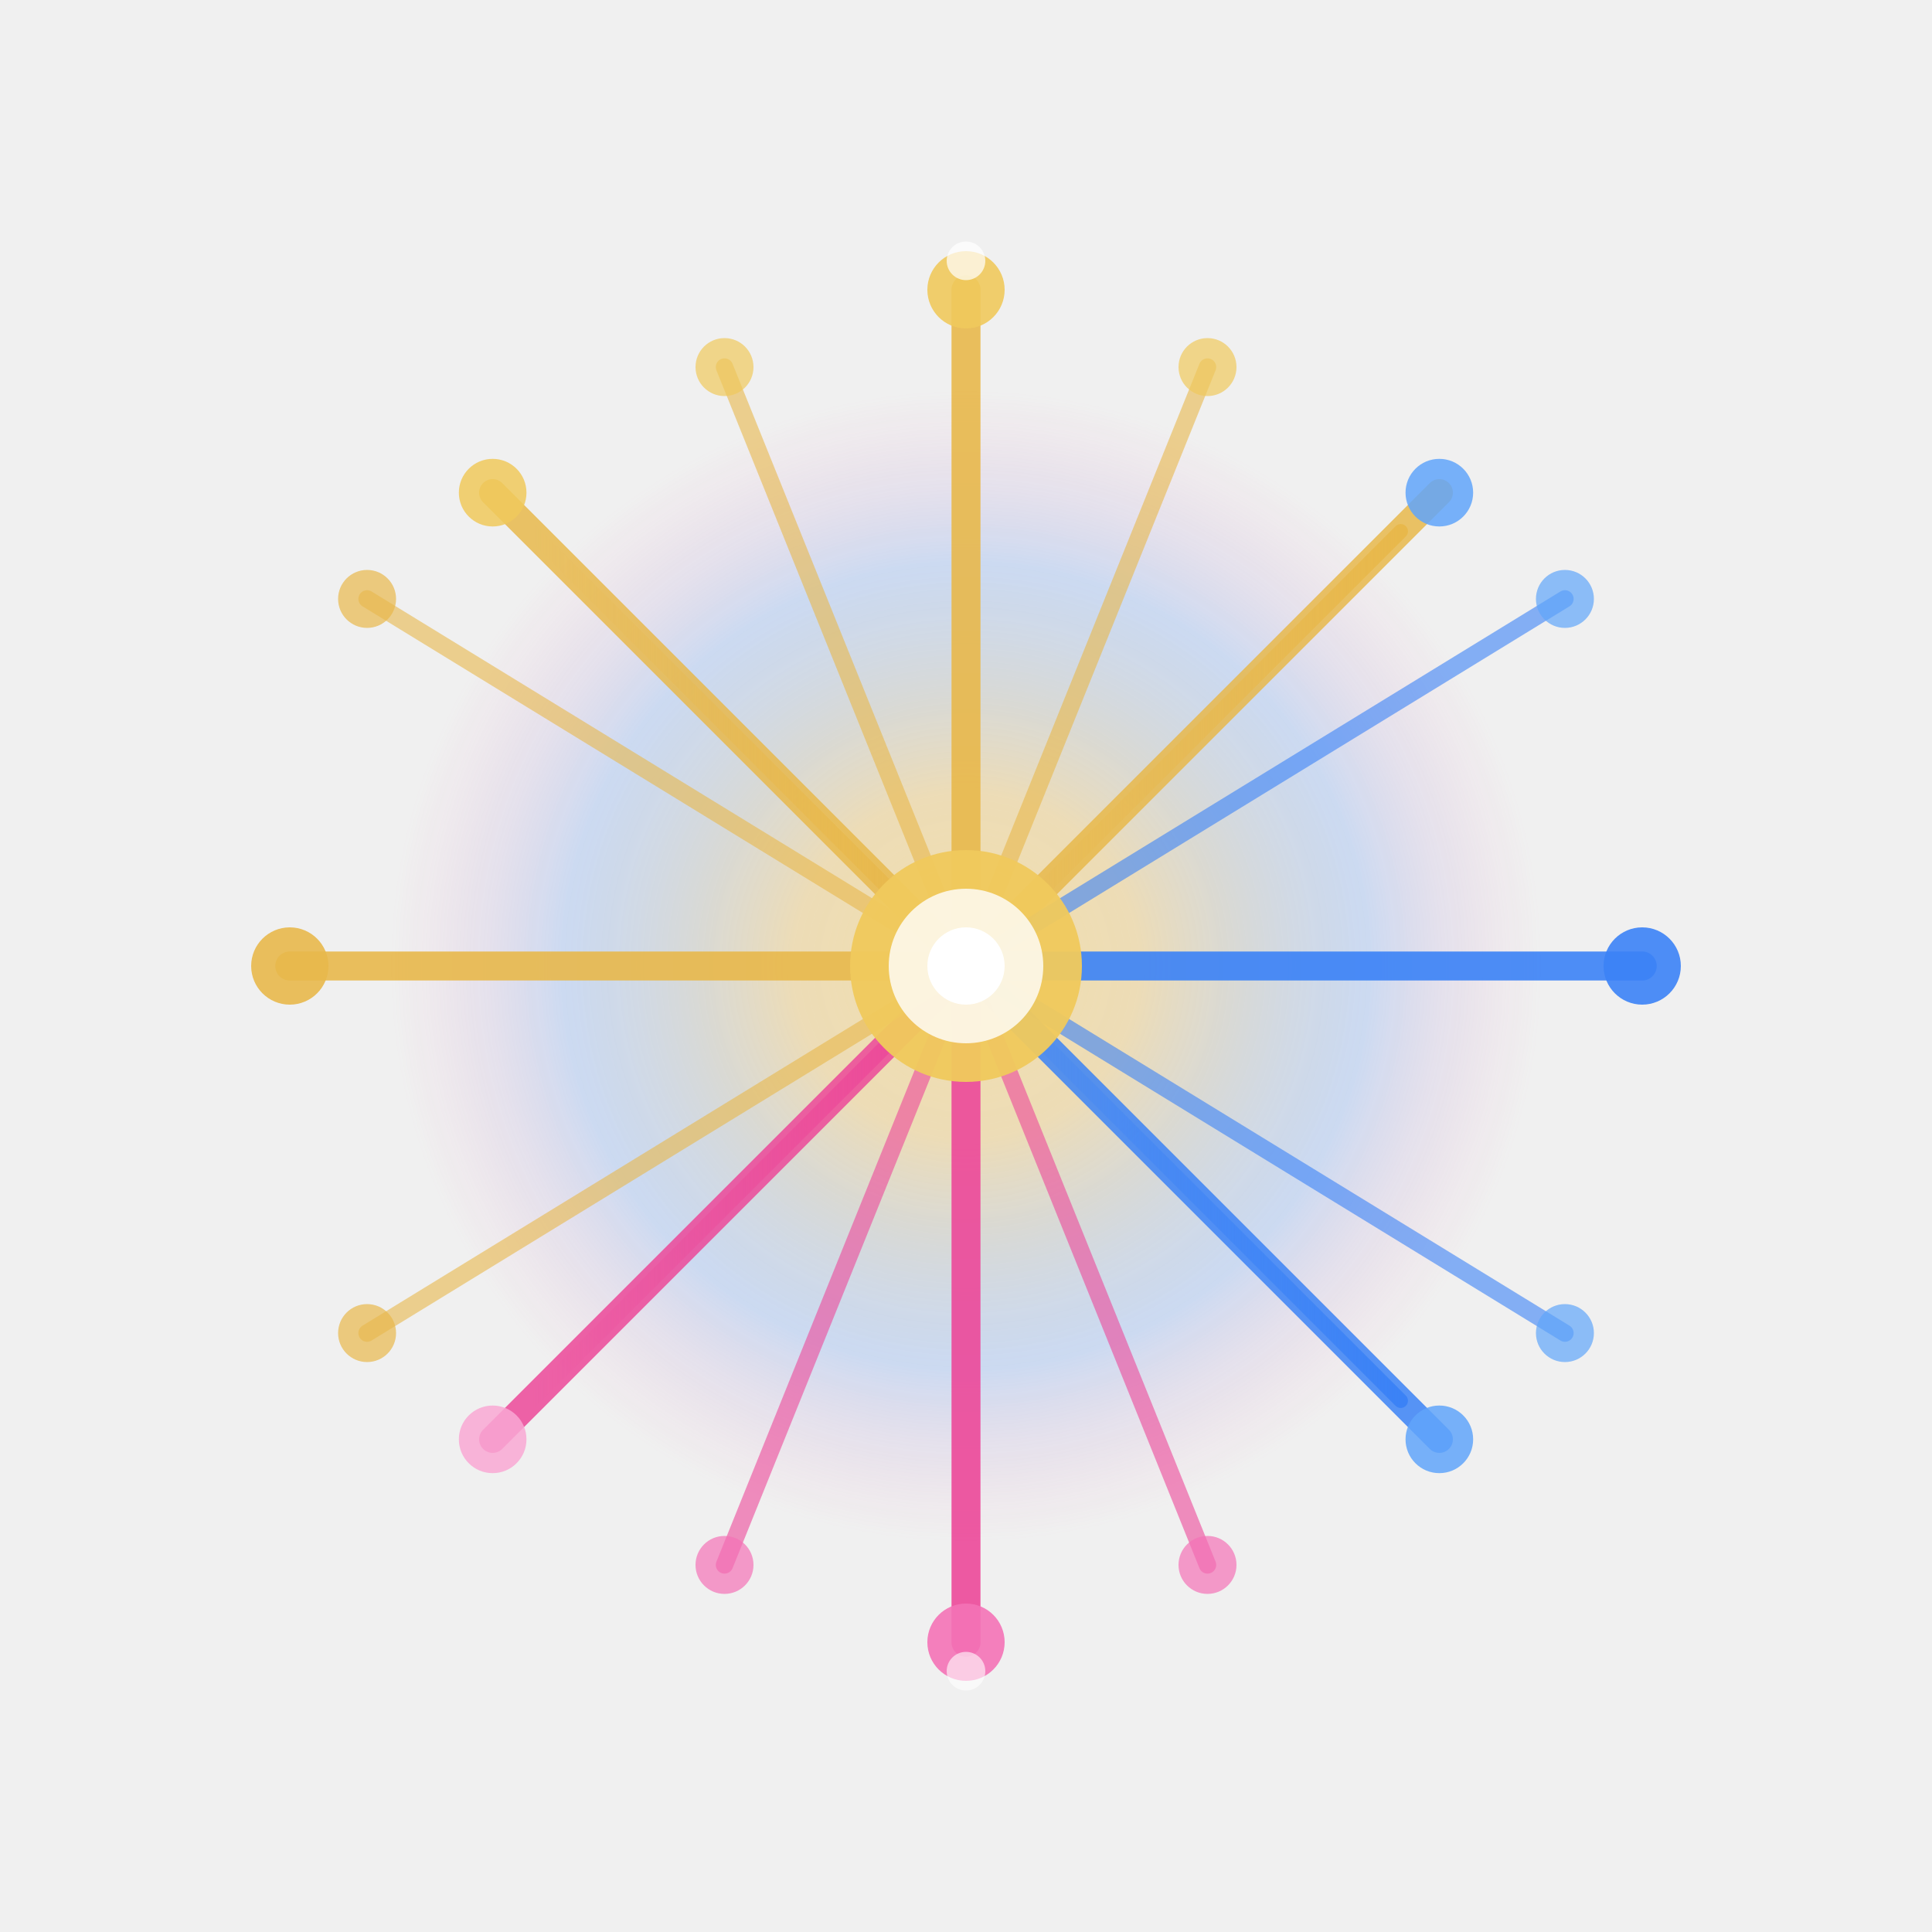
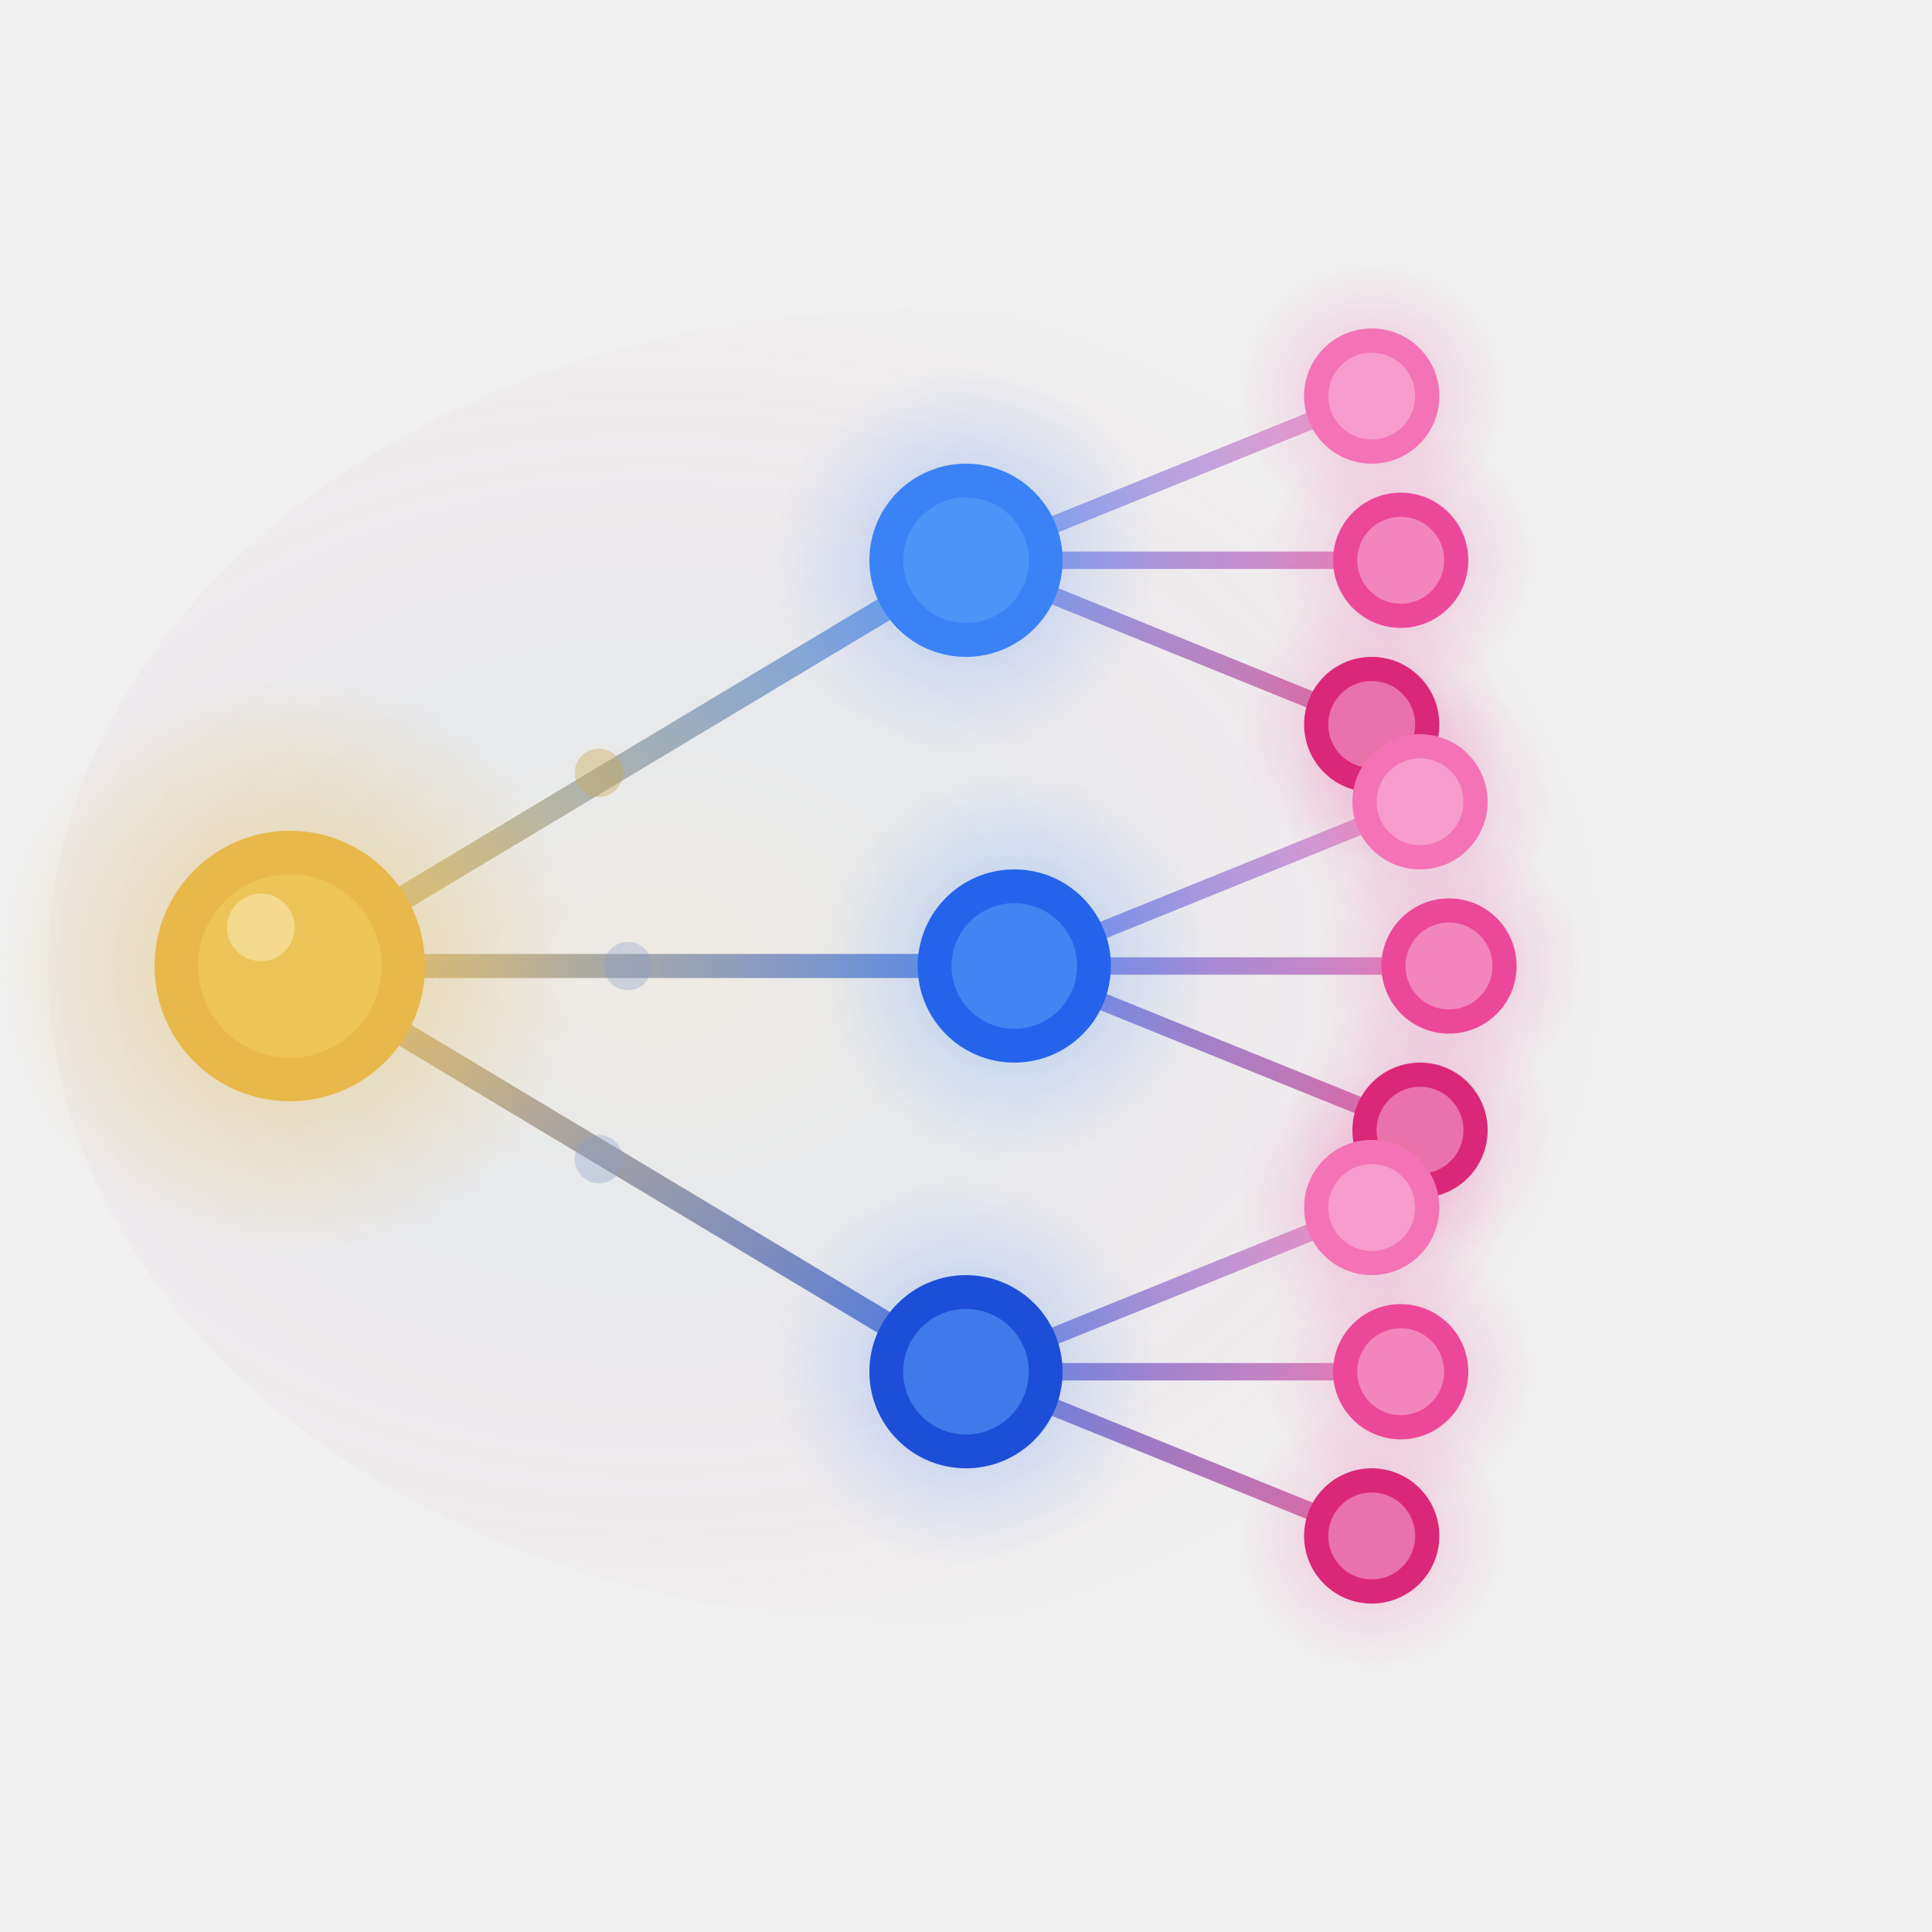
<svg xmlns="http://www.w3.org/2000/svg" viewBox="0 0 200 200" width="200" height="200">
  <defs>
-     <radialGradient id="burst" cx="50%" cy="50%" r="50%">
-       <stop offset="0%" stop-color="#f0c95c" stop-opacity="0.9" />
-       <stop offset="30%" stop-color="#e8b84b" stop-opacity="0.7" />
-       <stop offset="70%" stop-color="#3b82f6" stop-opacity="0.4" />
+     <linearGradient id="gb1" x1="30" y1="100" x2="100" y2="58" gradientUnits="userSpaceOnUse">
+       <stop offset="0%" stop-color="#e8b84b" />
+       <stop offset="100%" stop-color="#3b82f6" />
+     </linearGradient>
+     <linearGradient id="gb2" x1="30" y1="100" x2="105" y2="100" gradientUnits="userSpaceOnUse">
+       <stop offset="0%" stop-color="#e8b84b" />
+       <stop offset="100%" stop-color="#2563eb" />
+     </linearGradient>
+     <linearGradient id="gb3" x1="30" y1="100" x2="100" y2="142" gradientUnits="userSpaceOnUse">
+       <stop offset="0%" stop-color="#e8b84b" />
+       <stop offset="100%" stop-color="#1d4ed8" />
+     </linearGradient>
+     <linearGradient id="bp1a" x1="100" y1="58" x2="142" y2="41" gradientUnits="userSpaceOnUse">
+       <stop offset="0%" stop-color="#3b82f6" />
+       <stop offset="100%" stop-color="#f472b6" />
+     </linearGradient>
+     <linearGradient id="bp1b" x1="100" y1="58" x2="145" y2="58" gradientUnits="userSpaceOnUse">
+       <stop offset="0%" stop-color="#3b82f6" />
+       <stop offset="100%" stop-color="#ec4899" />
+     </linearGradient>
+     <linearGradient id="bp1c" x1="100" y1="58" x2="142" y2="75" gradientUnits="userSpaceOnUse">
+       <stop offset="0%" stop-color="#3b82f6" />
+       <stop offset="100%" stop-color="#db2777" />
+     </linearGradient>
+     <linearGradient id="bp2a" x1="105" y1="100" x2="147" y2="83" gradientUnits="userSpaceOnUse">
+       <stop offset="0%" stop-color="#2563eb" />
+       <stop offset="100%" stop-color="#f472b6" />
+     </linearGradient>
+     <linearGradient id="bp2b" x1="105" y1="100" x2="150" y2="100" gradientUnits="userSpaceOnUse">
+       <stop offset="0%" stop-color="#2563eb" />
+       <stop offset="100%" stop-color="#ec4899" />
+     </linearGradient>
+     <linearGradient id="bp2c" x1="105" y1="100" x2="147" y2="117" gradientUnits="userSpaceOnUse">
+       <stop offset="0%" stop-color="#2563eb" />
+       <stop offset="100%" stop-color="#db2777" />
+     </linearGradient>
+     <linearGradient id="bp3a" x1="100" y1="142" x2="142" y2="125" gradientUnits="userSpaceOnUse">
+       <stop offset="0%" stop-color="#1d4ed8" />
+       <stop offset="100%" stop-color="#f472b6" />
+     </linearGradient>
+     <linearGradient id="bp3b" x1="100" y1="142" x2="145" y2="142" gradientUnits="userSpaceOnUse">
+       <stop offset="0%" stop-color="#1d4ed8" />
+       <stop offset="100%" stop-color="#ec4899" />
+     </linearGradient>
+     <linearGradient id="bp3c" x1="100" y1="142" x2="142" y2="159" gradientUnits="userSpaceOnUse">
+       <stop offset="0%" stop-color="#1d4ed8" />
+       <stop offset="100%" stop-color="#db2777" />
+     </linearGradient>
+     <radialGradient id="goldGlow" cx="50%" cy="50%" r="50%">
+       <stop offset="0%" stop-color="#f0c95c" stop-opacity="0.7" />
+       <stop offset="50%" stop-color="#e8b84b" stop-opacity="0.25" />
+       <stop offset="100%" stop-color="#e8b84b" stop-opacity="0" />
+     </radialGradient>
+     <radialGradient id="blueGlow" cx="50%" cy="50%" r="50%">
+       <stop offset="0%" stop-color="#60a5fa" stop-opacity="0.45" />
+       <stop offset="60%" stop-color="#3b82f6" stop-opacity="0.12" />
+       <stop offset="100%" stop-color="#3b82f6" stop-opacity="0" />
+     </radialGradient>
+     <radialGradient id="pinkGlow" cx="50%" cy="50%" r="50%">
+       <stop offset="0%" stop-color="#f9a8d4" stop-opacity="0.4" />
+       <stop offset="60%" stop-color="#ec4899" stop-opacity="0.1" />
      <stop offset="100%" stop-color="#ec4899" stop-opacity="0" />
    </radialGradient>
-     <linearGradient id="sparkGold" x1="0%" y1="0%" x2="100%" y2="0%">
-       <stop offset="0%" stop-color="#e8b84b" stop-opacity="0" />
-       <stop offset="100%" stop-color="#e8b84b" />
-     </linearGradient>
-     <linearGradient id="sparkBlue" x1="0%" y1="0%" x2="100%" y2="0%">
-       <stop offset="0%" stop-color="#3b82f6" stop-opacity="0" />
-       <stop offset="100%" stop-color="#3b82f6" />
-     </linearGradient>
-     <linearGradient id="sparkPink" x1="0%" y1="0%" x2="100%" y2="0%">
-       <stop offset="0%" stop-color="#ec4899" stop-opacity="0" />
-       <stop offset="100%" stop-color="#ec4899" />
-     </linearGradient>
+     <radialGradient id="unifyField" cx="35%" cy="50%" r="55%">
+       <stop offset="0%" stop-color="#e8b84b" stop-opacity="0.08" />
+       <stop offset="40%" stop-color="#6080b8" stop-opacity="0.06" />
+       <stop offset="70%" stop-color="#c060a0" stop-opacity="0.04" />
+       <stop offset="100%" stop-color="#ec4899" stop-opacity="0" />
+     </radialGradient>
  </defs>
-   <circle cx="100" cy="100" r="60" fill="url(#burst)" opacity="0.5" />
-   <line x1="100" y1="100" x2="100" y2="30" stroke="#e8b84b" stroke-width="3" stroke-linecap="round" opacity="0.9" />
-   <line x1="100" y1="100" x2="100" y2="35" stroke="url(#sparkGold)" stroke-width="1.5" stroke-linecap="round" />
-   <line x1="100" y1="100" x2="149" y2="51" stroke="#e8b84b" stroke-width="2.8" stroke-linecap="round" opacity="0.85" />
-   <line x1="100" y1="100" x2="145" y2="55" stroke="url(#sparkGold)" stroke-width="1.5" stroke-linecap="round" />
-   <line x1="100" y1="100" x2="170" y2="100" stroke="#3b82f6" stroke-width="3" stroke-linecap="round" opacity="0.9" />
-   <line x1="100" y1="100" x2="165" y2="100" stroke="url(#sparkBlue)" stroke-width="1.5" stroke-linecap="round" />
-   <line x1="100" y1="100" x2="149" y2="149" stroke="#3b82f6" stroke-width="2.8" stroke-linecap="round" opacity="0.85" />
-   <line x1="100" y1="100" x2="145" y2="145" stroke="url(#sparkBlue)" stroke-width="1.5" stroke-linecap="round" />
-   <line x1="100" y1="100" x2="100" y2="170" stroke="#ec4899" stroke-width="3" stroke-linecap="round" opacity="0.9" />
-   <line x1="100" y1="100" x2="100" y2="165" stroke="url(#sparkPink)" stroke-width="1.5" stroke-linecap="round" />
-   <line x1="100" y1="100" x2="51" y2="149" stroke="#ec4899" stroke-width="2.8" stroke-linecap="round" opacity="0.85" />
-   <line x1="100" y1="100" x2="55" y2="145" stroke="url(#sparkPink)" stroke-width="1.5" stroke-linecap="round" />
-   <line x1="100" y1="100" x2="30" y2="100" stroke="#e8b84b" stroke-width="3" stroke-linecap="round" opacity="0.9" />
-   <line x1="100" y1="100" x2="35" y2="100" stroke="url(#sparkGold)" stroke-width="1.5" stroke-linecap="round" />
-   <line x1="100" y1="100" x2="51" y2="51" stroke="#e8b84b" stroke-width="2.8" stroke-linecap="round" opacity="0.85" />
-   <line x1="100" y1="100" x2="55" y2="55" stroke="url(#sparkGold)" stroke-width="1.5" stroke-linecap="round" />
-   <line x1="100" y1="100" x2="125" y2="38" stroke="#e8b84b" stroke-width="1.8" stroke-linecap="round" opacity="0.6" />
-   <line x1="100" y1="100" x2="162" y2="62" stroke="#3b82f6" stroke-width="1.8" stroke-linecap="round" opacity="0.6" />
-   <line x1="100" y1="100" x2="162" y2="138" stroke="#3b82f6" stroke-width="1.8" stroke-linecap="round" opacity="0.6" />
-   <line x1="100" y1="100" x2="125" y2="162" stroke="#ec4899" stroke-width="1.8" stroke-linecap="round" opacity="0.6" />
-   <line x1="100" y1="100" x2="75" y2="162" stroke="#ec4899" stroke-width="1.8" stroke-linecap="round" opacity="0.6" />
-   <line x1="100" y1="100" x2="38" y2="138" stroke="#e8b84b" stroke-width="1.8" stroke-linecap="round" opacity="0.6" />
-   <line x1="100" y1="100" x2="38" y2="62" stroke="#e8b84b" stroke-width="1.8" stroke-linecap="round" opacity="0.6" />
-   <line x1="100" y1="100" x2="75" y2="38" stroke="#e8b84b" stroke-width="1.8" stroke-linecap="round" opacity="0.6" />
-   <circle cx="100" cy="30" r="4" fill="#f0c95c" opacity="0.9" />
-   <circle cx="100" cy="27" r="2" fill="#fff" opacity="0.7" />
-   <circle cx="51" cy="51" r="3.5" fill="#f0c95c" opacity="0.85" />
-   <circle cx="30" cy="100" r="4" fill="#e8b84b" opacity="0.9" />
-   <circle cx="125" cy="38" r="3" fill="#f0c95c" opacity="0.7" />
-   <circle cx="75" cy="38" r="3" fill="#f0c95c" opacity="0.7" />
-   <circle cx="38" cy="62" r="3" fill="#e8b84b" opacity="0.7" />
-   <circle cx="38" cy="138" r="3" fill="#e8b84b" opacity="0.7" />
-   <circle cx="149" cy="51" r="3.5" fill="#60a5fa" opacity="0.85" />
-   <circle cx="170" cy="100" r="4" fill="#3b82f6" opacity="0.9" />
-   <circle cx="149" cy="149" r="3.5" fill="#60a5fa" opacity="0.85" />
-   <circle cx="162" cy="62" r="3" fill="#60a5fa" opacity="0.7" />
-   <circle cx="162" cy="138" r="3" fill="#60a5fa" opacity="0.7" />
-   <circle cx="100" cy="170" r="4" fill="#f472b6" opacity="0.9" />
-   <circle cx="100" cy="173" r="2" fill="#fff" opacity="0.6" />
-   <circle cx="51" cy="149" r="3.5" fill="#f9a8d4" opacity="0.85" />
-   <circle cx="125" cy="162" r="3" fill="#f472b6" opacity="0.7" />
-   <circle cx="75" cy="162" r="3" fill="#f472b6" opacity="0.7" />
-   <circle cx="100" cy="100" r="12" fill="#f0c95c" opacity="0.95" />
-   <circle cx="100" cy="100" r="8" fill="#fff" opacity="0.8" />
-   <circle cx="100" cy="100" r="4" fill="#fff" opacity="1" />
+   <ellipse cx="95" cy="100" rx="90" ry="68" fill="url(#unifyField)" />
+   <line x1="30" y1="100" x2="100" y2="58" stroke="url(#gb1)" stroke-width="2.5" stroke-linecap="round" opacity="0.75" />
+   <line x1="30" y1="100" x2="105" y2="100" stroke="url(#gb2)" stroke-width="2.5" stroke-linecap="round" opacity="0.75" />
+   <line x1="30" y1="100" x2="100" y2="142" stroke="url(#gb3)" stroke-width="2.5" stroke-linecap="round" opacity="0.75" />
+   <line x1="100" y1="58" x2="142" y2="41" stroke="url(#bp1a)" stroke-width="1.8" stroke-linecap="round" opacity="0.65" />
+   <line x1="100" y1="58" x2="145" y2="58" stroke="url(#bp1b)" stroke-width="1.8" stroke-linecap="round" opacity="0.65" />
+   <line x1="100" y1="58" x2="142" y2="75" stroke="url(#bp1c)" stroke-width="1.8" stroke-linecap="round" opacity="0.65" />
+   <line x1="105" y1="100" x2="147" y2="83" stroke="url(#bp2a)" stroke-width="1.8" stroke-linecap="round" opacity="0.65" />
+   <line x1="105" y1="100" x2="150" y2="100" stroke="url(#bp2b)" stroke-width="1.8" stroke-linecap="round" opacity="0.65" />
+   <line x1="105" y1="100" x2="147" y2="117" stroke="url(#bp2c)" stroke-width="1.8" stroke-linecap="round" opacity="0.65" />
+   <line x1="100" y1="142" x2="142" y2="125" stroke="url(#bp3a)" stroke-width="1.8" stroke-linecap="round" opacity="0.65" />
+   <line x1="100" y1="142" x2="145" y2="142" stroke="url(#bp3b)" stroke-width="1.8" stroke-linecap="round" opacity="0.65" />
+   <line x1="100" y1="142" x2="142" y2="159" stroke="url(#bp3c)" stroke-width="1.8" stroke-linecap="round" opacity="0.65" />
+   <circle cx="62" cy="80" r="2.5" fill="#c8a850" opacity="0.4" />
+   <circle cx="65" cy="100" r="2.5" fill="#8a9ec8" opacity="0.35" />
+   <circle cx="62" cy="120" r="2.5" fill="#8a9ec8" opacity="0.35" />
+   <circle cx="30" cy="100" r="30" fill="url(#goldGlow)" />
+   <circle cx="100" cy="58" r="20" fill="url(#blueGlow)" />
+   <circle cx="105" cy="100" r="20" fill="url(#blueGlow)" />
+   <circle cx="100" cy="142" r="20" fill="url(#blueGlow)" />
+   <circle cx="142" cy="41" r="14" fill="url(#pinkGlow)" />
+   <circle cx="145" cy="58" r="14" fill="url(#pinkGlow)" />
+   <circle cx="142" cy="75" r="14" fill="url(#pinkGlow)" />
+   <circle cx="147" cy="83" r="14" fill="url(#pinkGlow)" />
+   <circle cx="150" cy="100" r="14" fill="url(#pinkGlow)" />
+   <circle cx="147" cy="117" r="14" fill="url(#pinkGlow)" />
+   <circle cx="142" cy="125" r="14" fill="url(#pinkGlow)" />
+   <circle cx="145" cy="142" r="14" fill="url(#pinkGlow)" />
+   <circle cx="142" cy="159" r="14" fill="url(#pinkGlow)" />
+   <circle cx="30" cy="100" r="14" fill="#e8b84b" />
+   <circle cx="30" cy="100" r="9.5" fill="#f0c95c" opacity="0.7" />
+   <circle cx="27" cy="96" r="3.5" fill="#fff8e0" opacity="0.4" />
+   <circle cx="100" cy="58" r="10" fill="#3b82f6" />
+   <circle cx="100" cy="58" r="6.5" fill="#60a5fa" opacity="0.5" />
+   <circle cx="105" cy="100" r="10" fill="#2563eb" />
+   <circle cx="105" cy="100" r="6.5" fill="#60a5fa" opacity="0.5" />
+   <circle cx="100" cy="142" r="10" fill="#1d4ed8" />
+   <circle cx="100" cy="142" r="6.5" fill="#60a5fa" opacity="0.5" />
+   <circle cx="142" cy="41" r="7" fill="#f472b6" />
+   <circle cx="142" cy="41" r="4.5" fill="#fbcfe8" opacity="0.45" />
+   <circle cx="145" cy="58" r="7" fill="#ec4899" />
+   <circle cx="145" cy="58" r="4.5" fill="#fbcfe8" opacity="0.45" />
+   <circle cx="142" cy="75" r="7" fill="#db2777" />
+   <circle cx="142" cy="75" r="4.5" fill="#fbcfe8" opacity="0.45" />
+   <circle cx="147" cy="83" r="7" fill="#f472b6" />
+   <circle cx="147" cy="83" r="4.5" fill="#fbcfe8" opacity="0.45" />
+   <circle cx="150" cy="100" r="7" fill="#ec4899" />
+   <circle cx="150" cy="100" r="4.5" fill="#fbcfe8" opacity="0.45" />
+   <circle cx="147" cy="117" r="7" fill="#db2777" />
+   <circle cx="147" cy="117" r="4.5" fill="#fbcfe8" opacity="0.45" />
+   <circle cx="142" cy="125" r="7" fill="#f472b6" />
+   <circle cx="142" cy="125" r="4.5" fill="#fbcfe8" opacity="0.45" />
+   <circle cx="145" cy="142" r="7" fill="#ec4899" />
+   <circle cx="145" cy="142" r="4.5" fill="#fbcfe8" opacity="0.45" />
+   <circle cx="142" cy="159" r="7" fill="#db2777" />
+   <circle cx="142" cy="159" r="4.5" fill="#fbcfe8" opacity="0.45" />
</svg>
